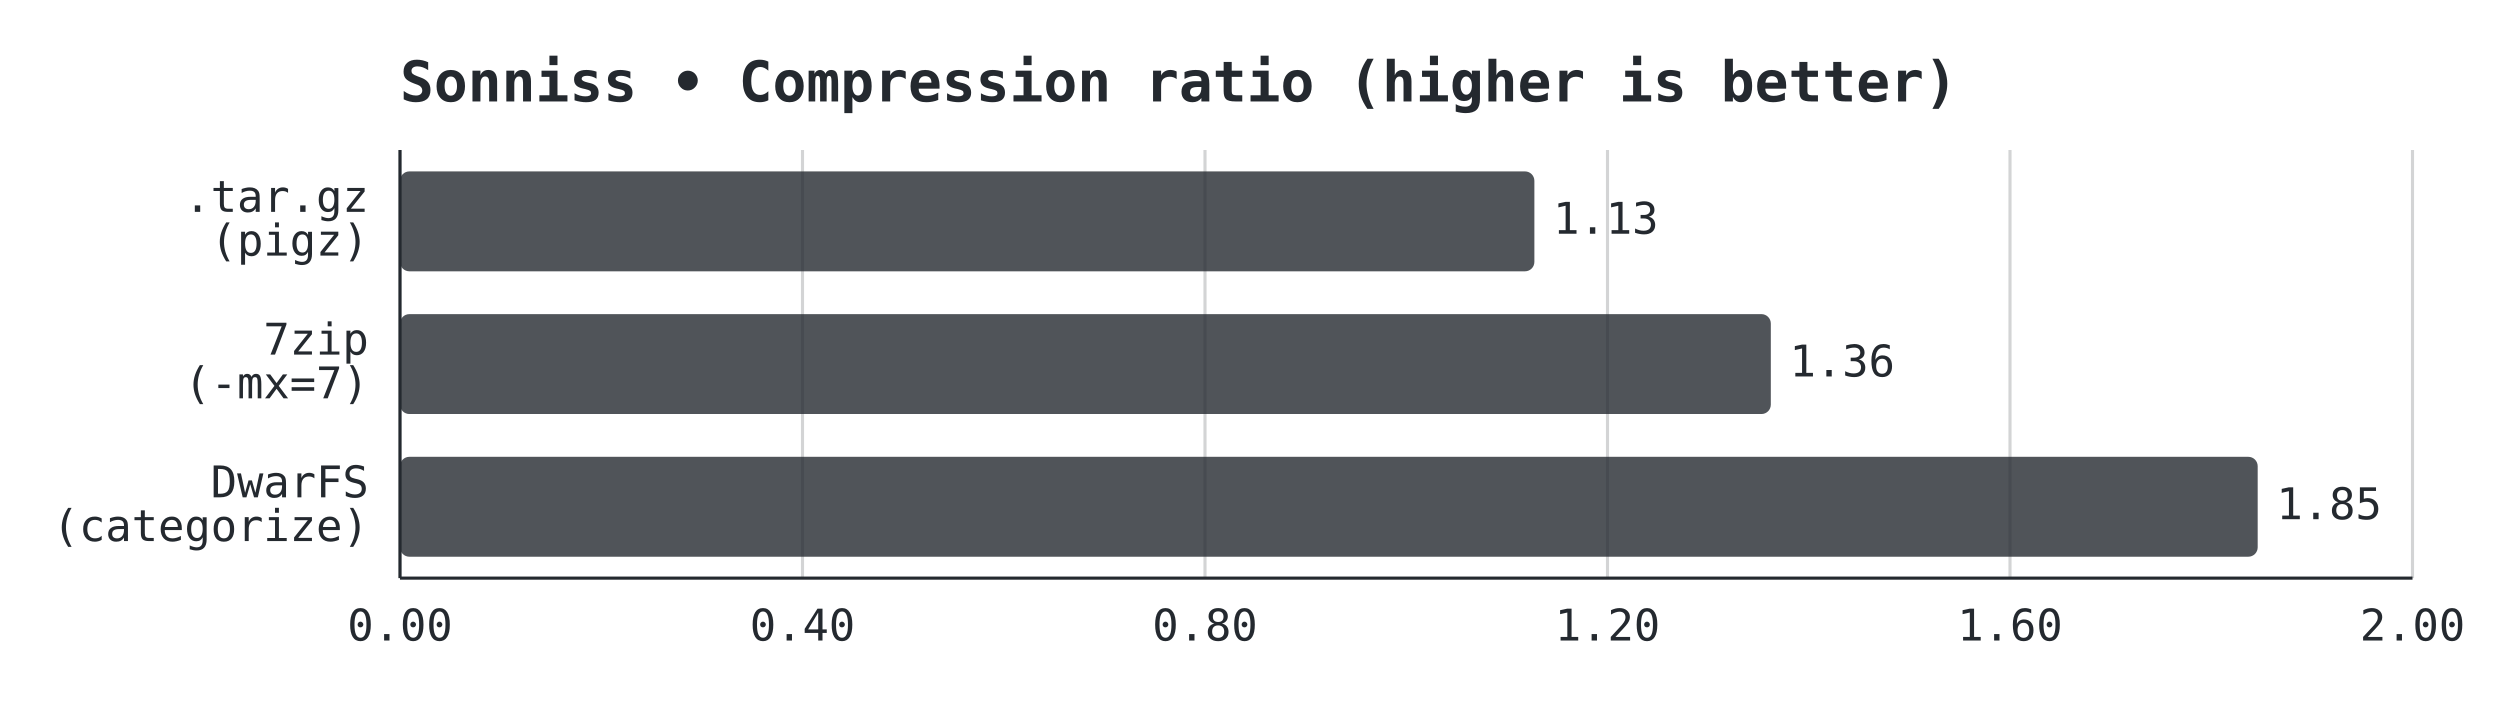
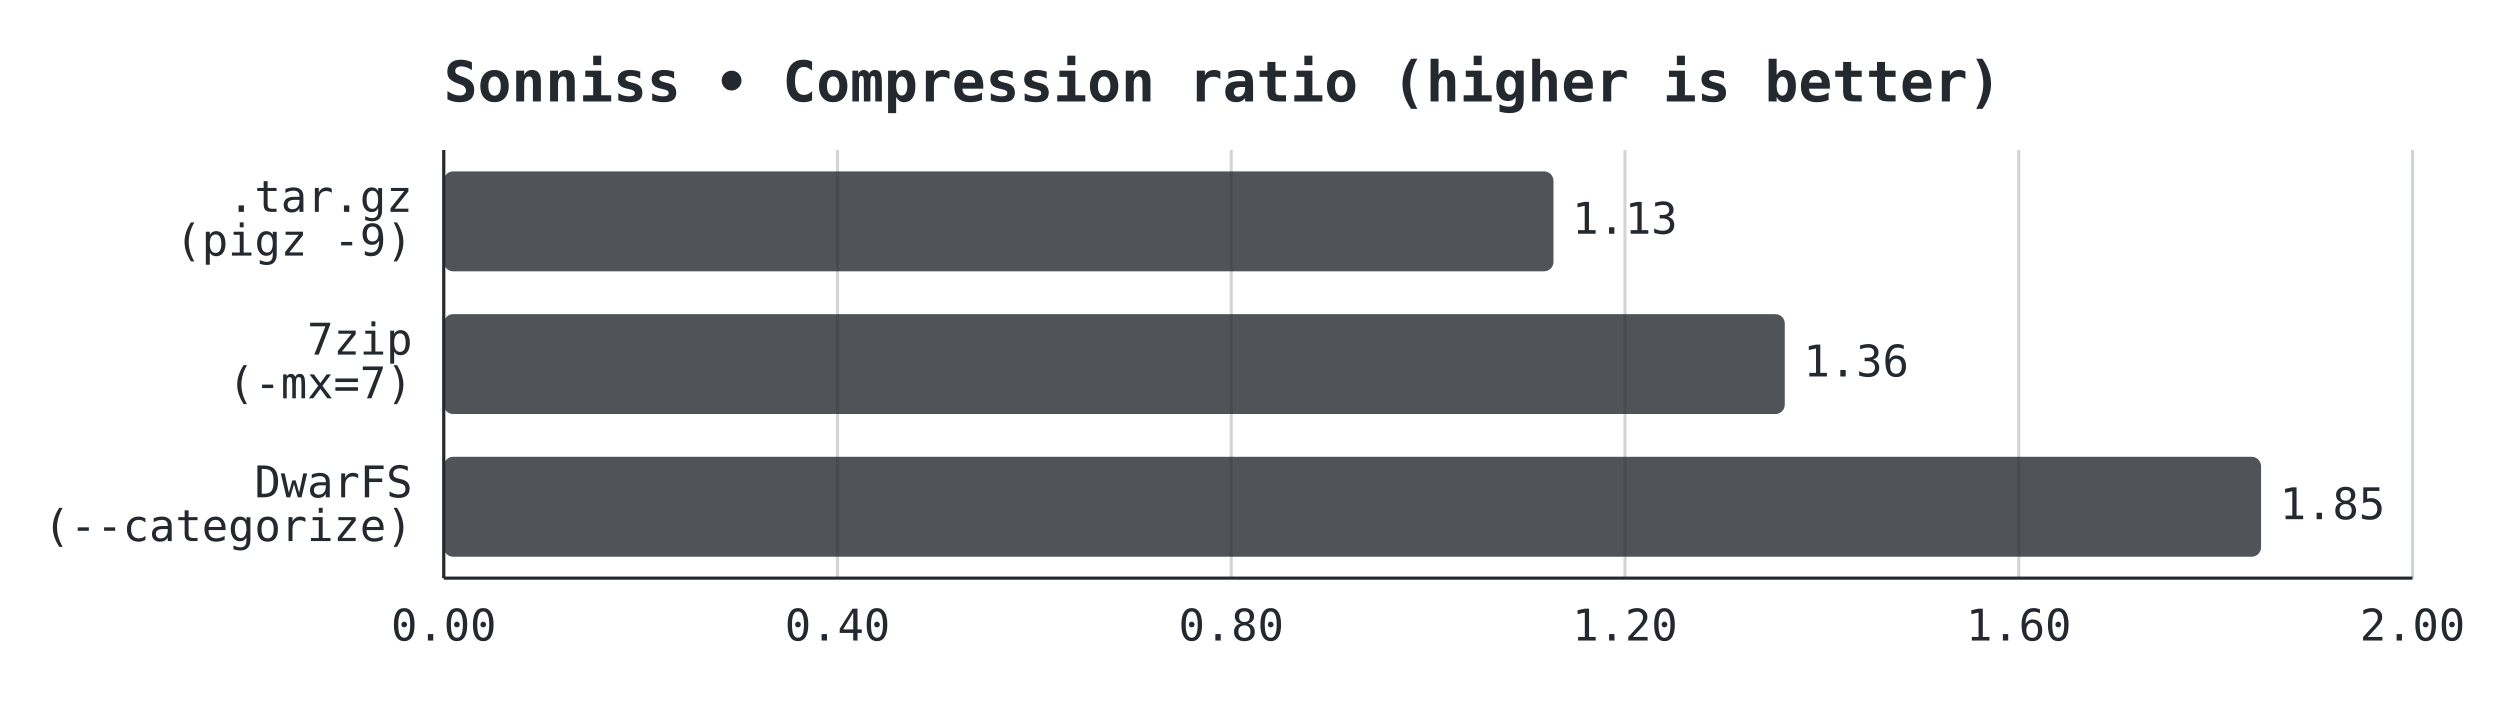
<svg xmlns="http://www.w3.org/2000/svg" width="800" height="229" viewBox="0 0 800 229" role="img" aria-label="Sonniss • Compression ratio (higher is better)">
  <style>
    :root {
      color: var(--fgColor-default, #24292f);
      font-family: ui-monospace, SFMono-Regular, Menlo, Consolas, monospace;
    }
    @media (prefers-color-scheme: dark) {
      :root { color: var(--fgColor-default, #c9d1d9); }
    }
    .t { fill: currentColor; font-size: 14px; dominant-baseline: middle; }
    .title { font-weight: 600; font-size: 18px; dominant-baseline: hanging; }
    .axis { stroke: currentColor; stroke-width: 1; }
    .grid { stroke: currentColor; stroke-width: 1; opacity: .2; }
    .bar { fill: currentColor; opacity: .8; }
    .unit { opacity: .8; font-size: 14px; }
  </style>
  <rect x="0" y="0" width="800" height="229" fill="none" />
-   <text x="128" y="20" class="t title">Sonniss • Compression ratio (higher is better)</text>
-   <line x1="128" y1="185" x2="772" y2="185" class="axis" />
-   <line x1="128" y1="48" x2="128" y2="185" class="axis" />
-   <line x1="128.00" y1="48" x2="128.00" y2="185" class="grid" />
-   <text x="128.00" y="201" class="t" text-anchor="middle">0.00</text>
-   <line x1="256.80" y1="48" x2="256.80" y2="185" class="grid" />
-   <text x="256.80" y="201" class="t" text-anchor="middle">0.40</text>
-   <line x1="385.60" y1="48" x2="385.60" y2="185" class="grid" />
-   <text x="385.60" y="201" class="t" text-anchor="middle">0.80</text>
-   <line x1="514.40" y1="48" x2="514.40" y2="185" class="grid" />
-   <text x="514.40" y="201" class="t" text-anchor="middle">1.20</text>
-   <line x1="643.20" y1="48" x2="643.20" y2="185" class="grid" />
-   <text x="643.20" y="201" class="t" text-anchor="middle">1.60</text>
+   <text x="142" y="20" class="t title">Sonniss • Compression ratio (higher is better)</text>
+   <line x1="142" y1="185" x2="772" y2="185" class="axis" />
+   <line x1="142" y1="48" x2="142" y2="185" class="axis" />
+   <line x1="142.00" y1="48" x2="142.00" y2="185" class="grid" />
+   <text x="142.00" y="201" class="t" text-anchor="middle">0.00</text>
+   <line x1="268.00" y1="48" x2="268.00" y2="185" class="grid" />
+   <text x="268.00" y="201" class="t" text-anchor="middle">0.40</text>
+   <line x1="394.00" y1="48" x2="394.00" y2="185" class="grid" />
+   <text x="394.00" y="201" class="t" text-anchor="middle">0.80</text>
+   <line x1="520.00" y1="48" x2="520.00" y2="185" class="grid" />
+   <text x="520.00" y="201" class="t" text-anchor="middle">1.20</text>
+   <line x1="646.00" y1="48" x2="646.00" y2="185" class="grid" />
+   <text x="646.00" y="201" class="t" text-anchor="middle">1.60</text>
  <line x1="772.00" y1="48" x2="772.00" y2="185" class="grid" />
  <text x="772.00" y="201" class="t" text-anchor="middle">2.00</text>
-   <rect class="bar" x="128.00" y="54.85" width="363.00" height="31.97" rx="3" ry="3" />
-   <text x="118.00" y="63.83" class="t" text-anchor="end">.tar.gz</text>
-   <text x="118.00" y="77.83" class="t" text-anchor="end">(pigz)</text>
-   <text x="497.00" y="70.83" class="t">1.13</text>
-   <rect class="bar" x="128.00" y="100.52" width="438.66" height="31.97" rx="3" ry="3" />
-   <text x="118.00" y="109.50" class="t" text-anchor="end">7zip</text>
-   <text x="118.00" y="123.50" class="t" text-anchor="end">(-mx=7)</text>
-   <text x="572.66" y="116.50" class="t">1.36</text>
-   <rect class="bar" x="128.00" y="146.18" width="594.46" height="31.97" rx="3" ry="3" />
-   <text x="118.00" y="155.17" class="t" text-anchor="end">DwarFS</text>
-   <text x="118.00" y="169.17" class="t" text-anchor="end">(categorize)</text>
-   <text x="728.46" y="162.17" class="t">1.85</text>
+   <rect class="bar" x="142.00" y="54.85" width="355.11" height="31.97" rx="3" ry="3" />
+   <text x="132.00" y="63.83" class="t" text-anchor="end">.tar.gz</text>
+   <text x="132.00" y="77.83" class="t" text-anchor="end">(pigz -9)</text>
+   <text x="503.11" y="70.83" class="t">1.13</text>
+   <rect class="bar" x="142.00" y="100.52" width="429.13" height="31.97" rx="3" ry="3" />
+   <text x="132.00" y="109.50" class="t" text-anchor="end">7zip</text>
+   <text x="132.00" y="123.50" class="t" text-anchor="end">(-mx=7)</text>
+   <text x="577.13" y="116.50" class="t">1.36</text>
+   <rect class="bar" x="142.00" y="146.18" width="581.54" height="31.97" rx="3" ry="3" />
+   <text x="132.00" y="155.17" class="t" text-anchor="end">DwarFS</text>
+   <text x="132.00" y="169.17" class="t" text-anchor="end">(--categorize)</text>
+   <text x="729.54" y="162.17" class="t">1.85</text>
</svg>
